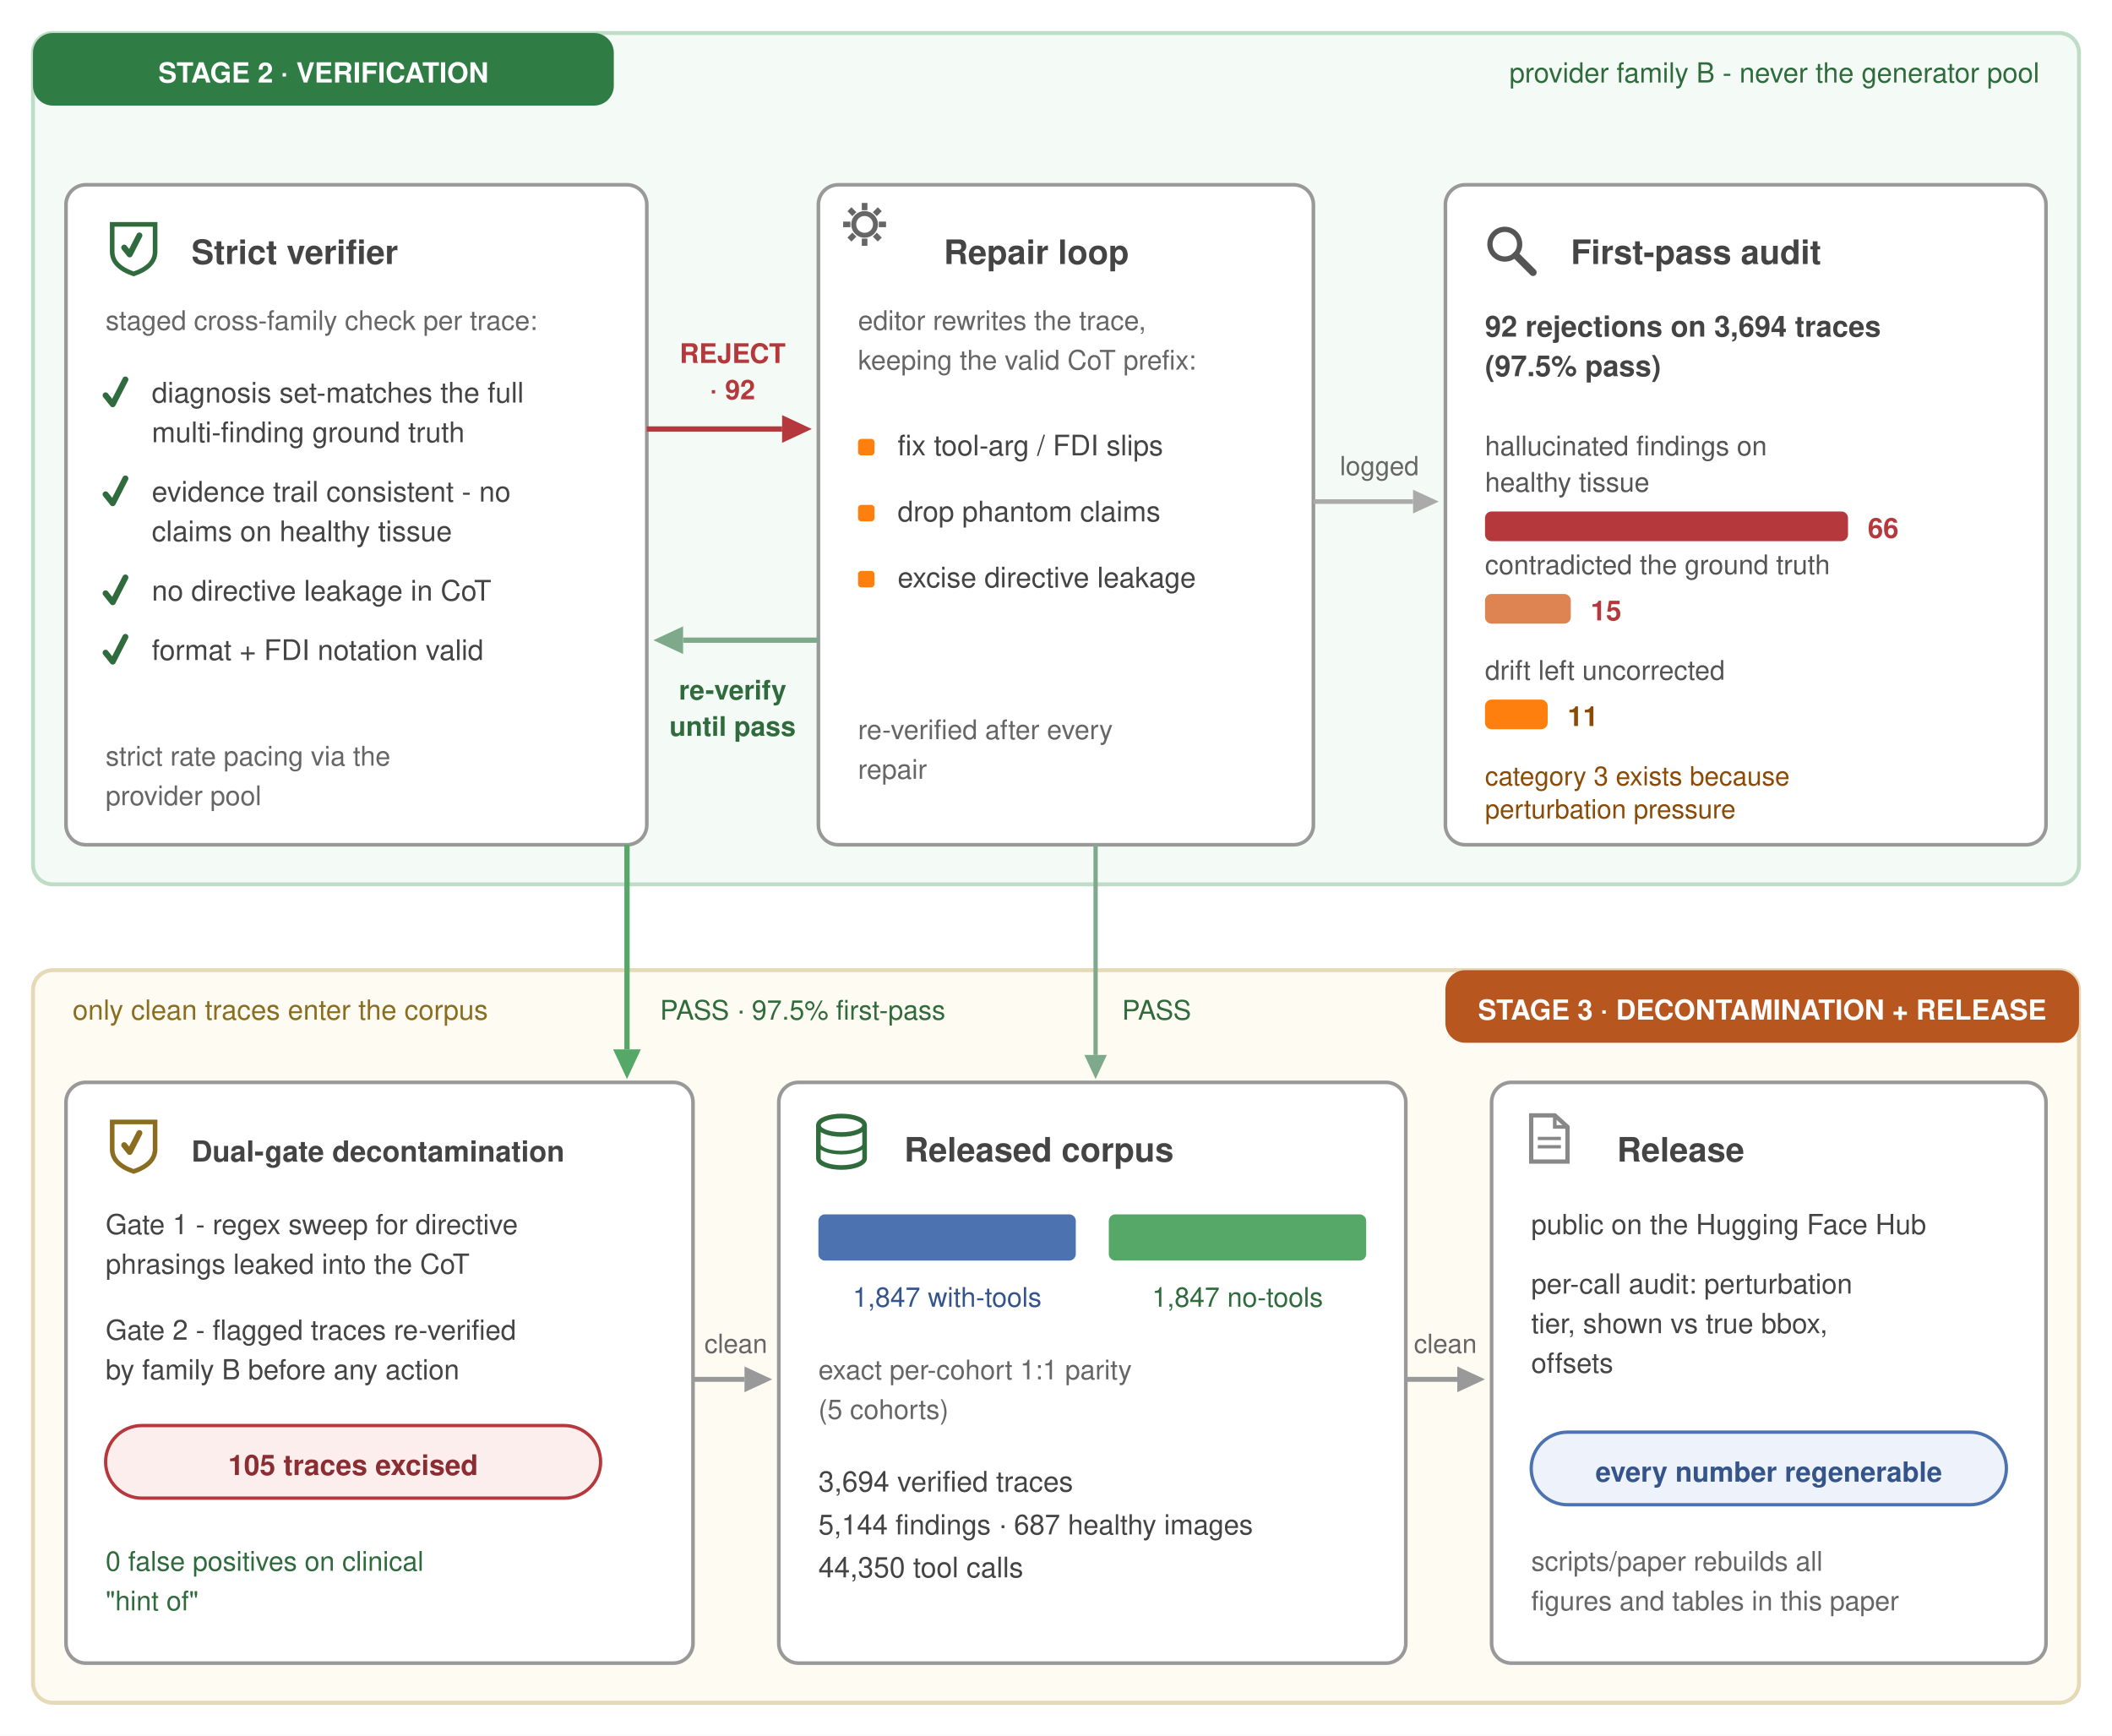
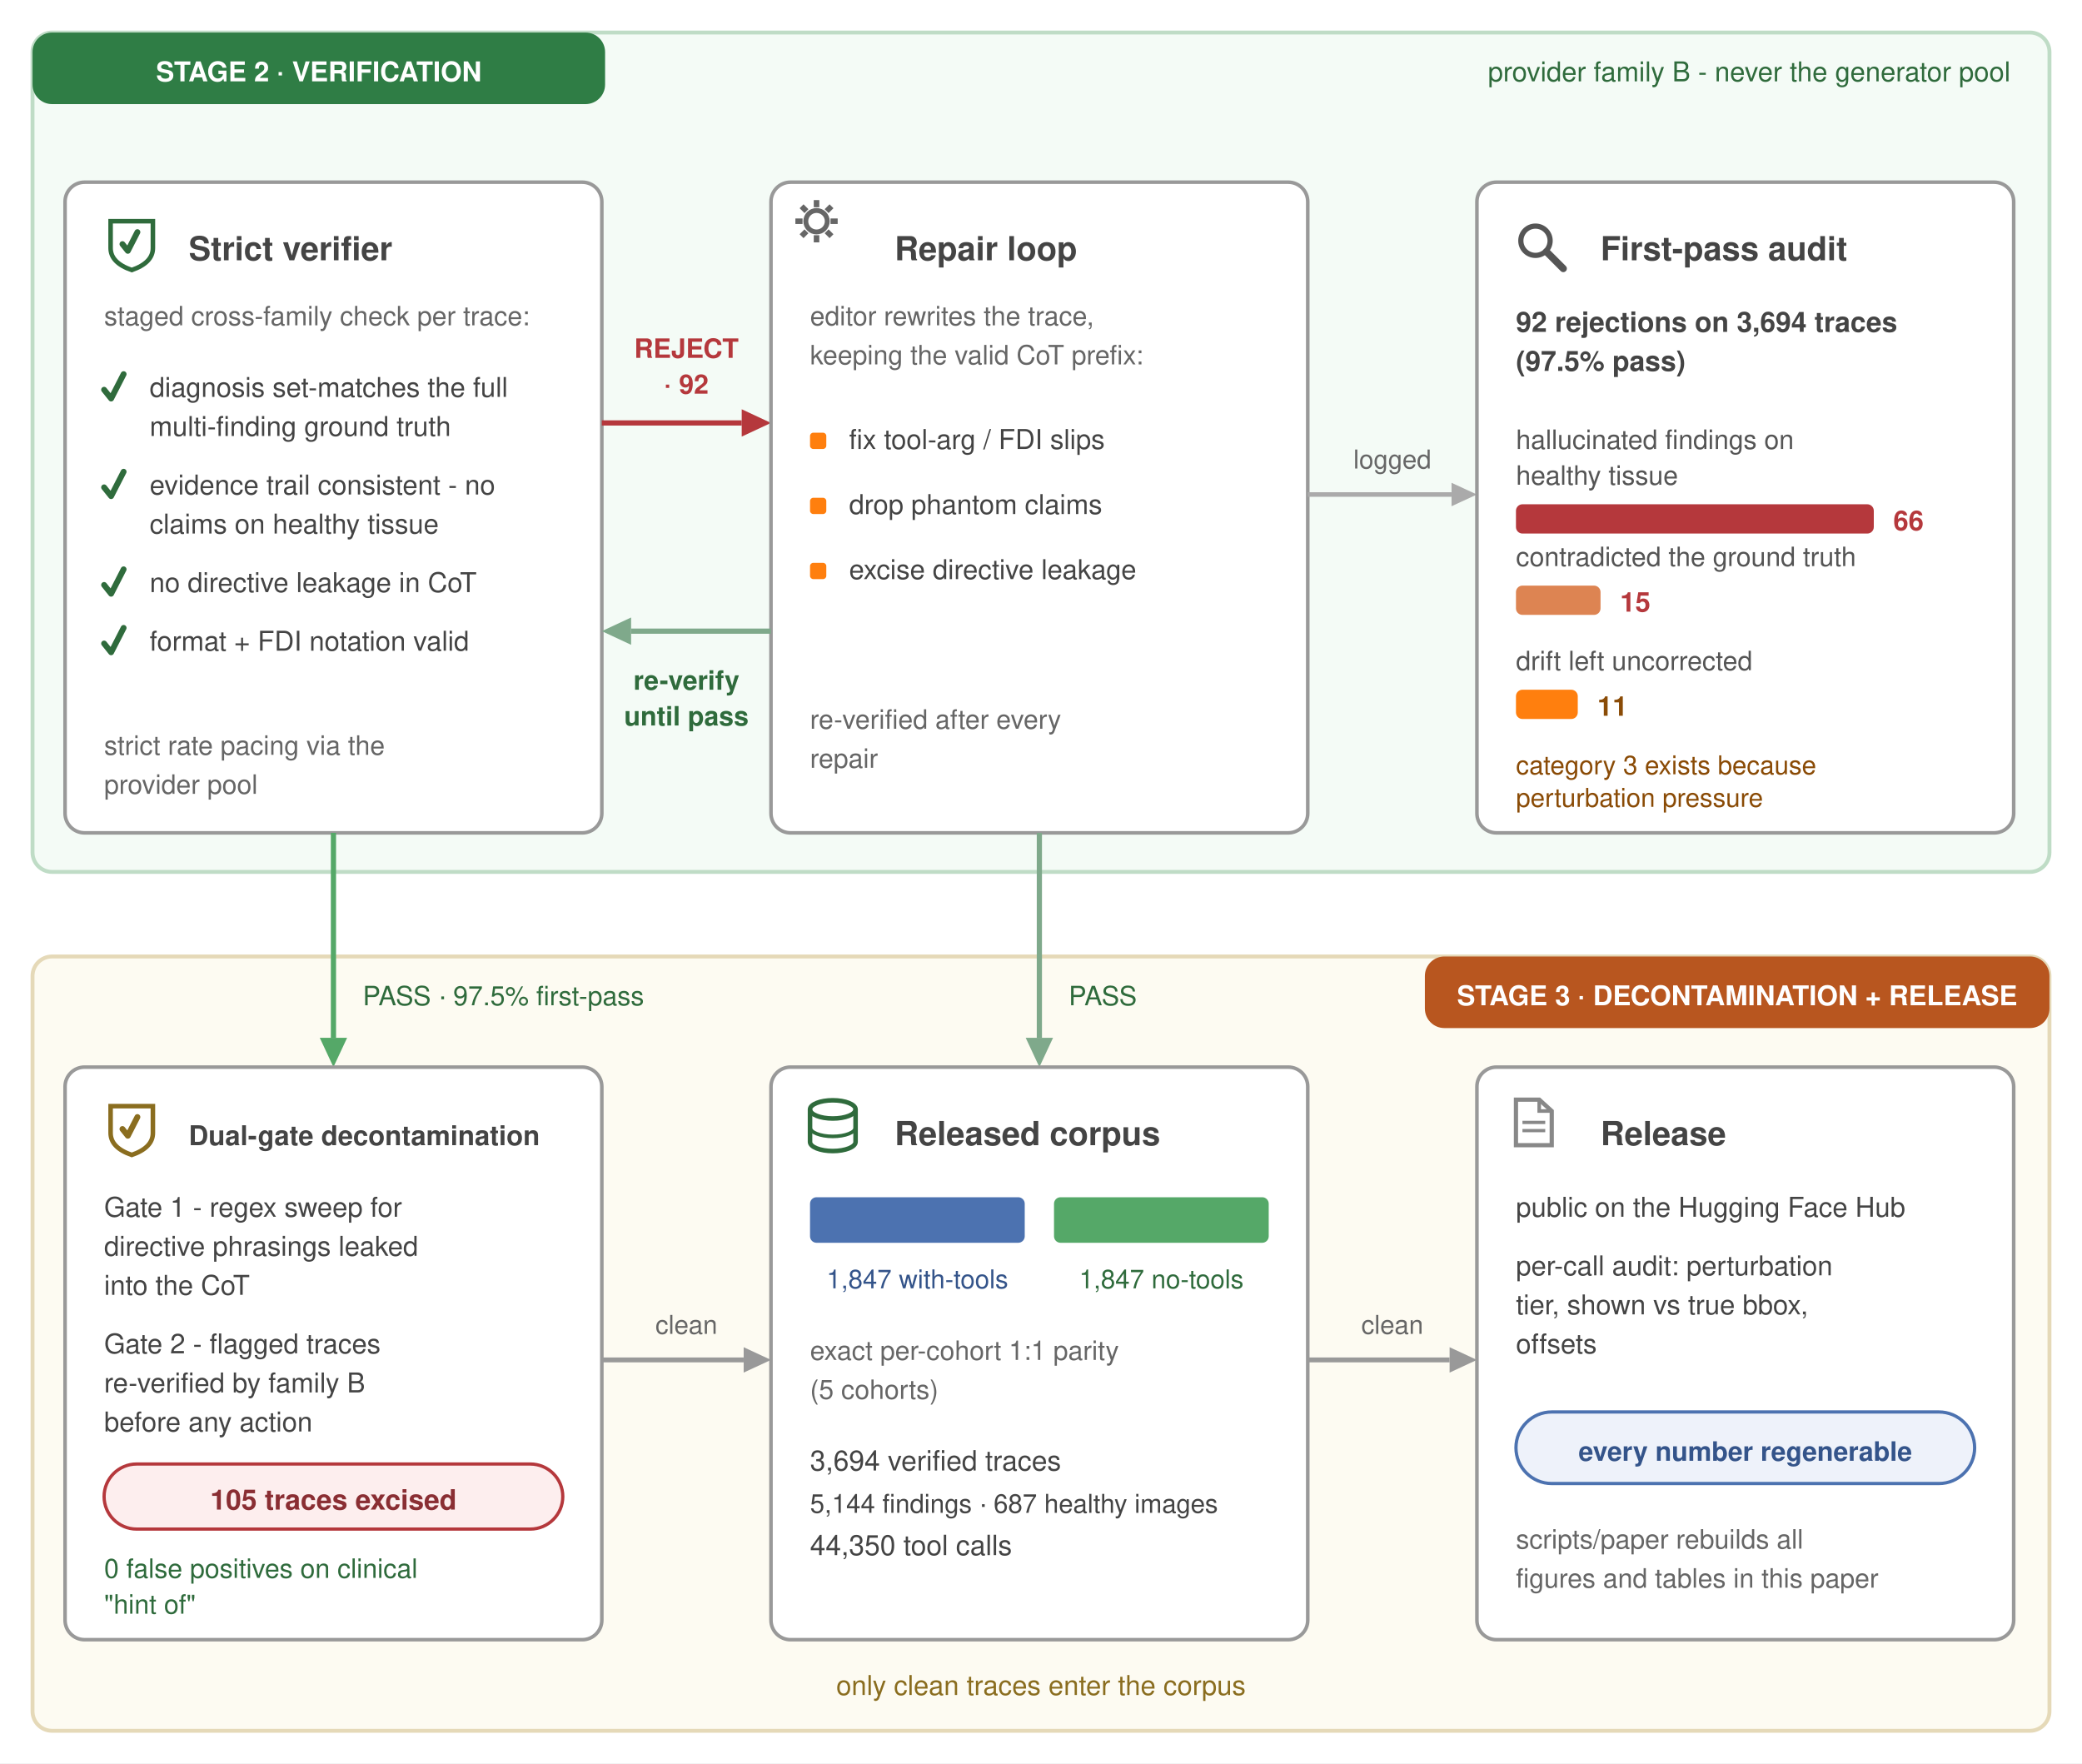
- <svg xmlns="http://www.w3.org/2000/svg" width="640" height="526" viewBox="0 0 640 526">
-   <rect width="640" height="526" fill="#FFFFFF" />
+ <svg xmlns="http://www.w3.org/2000/svg" width="640" height="542" viewBox="0 0 640 542">
+   <rect width="640" height="542" fill="#FFFFFF" />
  <rect x="10" y="10" width="620" height="258" rx="6" fill="#F4FBF6" stroke="#BFDCC6" stroke-width="1.2" />
  <rect x="10" y="10" width="176" height="22" rx="6" fill="#2F7D45" stroke="none" stroke-width="0" />
  <text x="98.0" y="25" font-family="Helvetica" font-size="8.4" font-weight="bold" text-anchor="middle" fill="#FFFFFF">STAGE 2 · VERIFICATION</text>
  <text x="618" y="25" font-family="Helvetica" font-size="8.4" text-anchor="end" fill="#2F6B3C">provider family B - never the generator pool</text>
-   <rect x="20" y="56" width="176" height="200" rx="6" fill="#FFFFFF" stroke="#999999" stroke-width="1.1" />
+   <rect x="20" y="56" width="165" height="200" rx="6" fill="#FFFFFF" stroke="#999999" stroke-width="1.1" />
  <path d="M 34 68 L 47.0 68 L 47.0 76.25 Q 47.0 80.75 40.5 83.0 Q 34 80.75 34 76.25 Z" fill="none" stroke="#2F6B3C" stroke-width="1.4" />
  <path d="M 37.64 75.03 L 39.296 77.1 L 42.24 71.35" fill="none" stroke="#2F6B3C" stroke-width="1.8" stroke-linecap="round" stroke-linejoin="round" />
  <text x="58" y="80" font-family="Helvetica" font-size="10.2" font-weight="bold" fill="#444444">Strict verifier</text>
  <text x="32" y="100" font-family="Helvetica" font-size="8.2" fill="#666666">staged cross-family check per trace:</text>
  <path d="M 32 119.8 L 34.16 122.5 L 38.0 115.0" fill="none" stroke="#2F6B3C" stroke-width="1.8" stroke-linecap="round" stroke-linejoin="round" />
-   <text x="46" y="122" font-family="Helvetica" font-size="8.6" fill="#444444">diagnosis set-matches the full</text>
-   <text x="46" y="134" font-family="Helvetica" font-size="8.6" fill="#444444">multi-finding ground truth</text>
+   <text x="46" y="122" font-family="Helvetica" font-size="8.4" fill="#444444">diagnosis set-matches the full</text>
+   <text x="46" y="134" font-family="Helvetica" font-size="8.4" fill="#444444">multi-finding ground truth</text>
  <path d="M 32 149.8 L 34.16 152.5 L 38.0 145.0" fill="none" stroke="#2F6B3C" stroke-width="1.8" stroke-linecap="round" stroke-linejoin="round" />
-   <text x="46" y="152" font-family="Helvetica" font-size="8.6" fill="#444444">evidence trail consistent - no</text>
-   <text x="46" y="164" font-family="Helvetica" font-size="8.6" fill="#444444">claims on healthy tissue</text>
+   <text x="46" y="152" font-family="Helvetica" font-size="8.4" fill="#444444">evidence trail consistent - no</text>
+   <text x="46" y="164" font-family="Helvetica" font-size="8.4" fill="#444444">claims on healthy tissue</text>
  <path d="M 32 179.8 L 34.16 182.5 L 38.0 175.0" fill="none" stroke="#2F6B3C" stroke-width="1.8" stroke-linecap="round" stroke-linejoin="round" />
-   <text x="46" y="182" font-family="Helvetica" font-size="8.6" fill="#444444">no directive leakage in CoT</text>
+   <text x="46" y="182" font-family="Helvetica" font-size="8.4" fill="#444444">no directive leakage in CoT</text>
  <path d="M 32 197.8 L 34.16 200.5 L 38.0 193.0" fill="none" stroke="#2F6B3C" stroke-width="1.8" stroke-linecap="round" stroke-linejoin="round" />
-   <text x="46" y="200" font-family="Helvetica" font-size="8.6" fill="#444444">format + FDI notation valid</text>
+   <text x="46" y="200" font-family="Helvetica" font-size="8.4" fill="#444444">format + FDI notation valid</text>
  <text x="32" y="232" font-family="Helvetica" font-size="8.2" fill="#666666">strict rate pacing via the</text>
  <text x="32" y="244" font-family="Helvetica" font-size="8.2" fill="#666666">provider pool</text>
-   <polyline points="196.0,130.0 237.0,130.0" fill="none" stroke="#B5383C" stroke-width="1.6" />
-   <polygon points="246.0,130.0 237.0,134.2 237.0,125.8" fill="#B5383C" stroke="none" />
-   <text x="222.0" y="110" font-family="Helvetica" font-size="8.2" font-weight="bold" text-anchor="middle" fill="#B5383C">REJECT</text>
-   <text x="222.0" y="121" font-family="Helvetica" font-size="8.2" font-weight="bold" text-anchor="middle" fill="#B5383C">· 92</text>
-   <rect x="248" y="56" width="150" height="200" rx="6" fill="#FFFFFF" stroke="#999999" stroke-width="1.1" />
-   <circle cx="262" cy="68" r="3.3" fill="none" stroke="#666666" stroke-width="1.5" />
-   <line x1="266.3" y1="68.0" x2="268.5" y2="68.0" stroke="#666666" stroke-width="1.7" />
-   <line x1="265.1" y1="71.1" x2="266.6" y2="72.6" stroke="#666666" stroke-width="1.7" />
-   <line x1="262.0" y1="72.3" x2="262.0" y2="74.5" stroke="#666666" stroke-width="1.7" />
-   <line x1="258.9" y1="71.1" x2="257.4" y2="72.6" stroke="#666666" stroke-width="1.7" />
-   <line x1="257.7" y1="68.0" x2="255.5" y2="68.0" stroke="#666666" stroke-width="1.7" />
-   <line x1="258.9" y1="64.9" x2="257.4" y2="63.4" stroke="#666666" stroke-width="1.7" />
-   <line x1="262.0" y1="63.7" x2="262.0" y2="61.5" stroke="#666666" stroke-width="1.7" />
-   <line x1="265.1" y1="64.9" x2="266.6" y2="63.4" stroke="#666666" stroke-width="1.7" />
-   <text x="286" y="80" font-family="Helvetica" font-size="10.2" font-weight="bold" fill="#444444">Repair loop</text>
-   <text x="260" y="100" font-family="Helvetica" font-size="8.2" fill="#666666">editor rewrites the trace,</text>
-   <text x="260" y="112" font-family="Helvetica" font-size="8.2" fill="#666666">keeping the valid CoT prefix:</text>
-   <rect x="260" y="133" width="5" height="5" rx="1" fill="#ff7f0e" stroke="none" stroke-width="0" />
-   <text x="272" y="138" font-family="Helvetica" font-size="8.6" fill="#444444">fix tool-arg / FDI slips</text>
-   <rect x="260" y="153" width="5" height="5" rx="1" fill="#ff7f0e" stroke="none" stroke-width="0" />
-   <text x="272" y="158" font-family="Helvetica" font-size="8.6" fill="#444444">drop phantom claims</text>
-   <rect x="260" y="173" width="5" height="5" rx="1" fill="#ff7f0e" stroke="none" stroke-width="0" />
-   <text x="272" y="178" font-family="Helvetica" font-size="8.6" fill="#444444">excise directive leakage</text>
-   <text x="260" y="224" font-family="Helvetica" font-size="8.2" fill="#666666">re-verified after every</text>
-   <text x="260" y="236" font-family="Helvetica" font-size="8.2" fill="#666666">repair</text>
-   <polyline points="248.0,194.0 207.0,194.0" fill="none" stroke="#7FA98B" stroke-width="1.6" />
-   <polygon points="198.0,194.0 207.0,189.8 207.0,198.2" fill="#7FA98B" stroke="none" />
-   <text x="222.0" y="212" font-family="Helvetica" font-size="8.2" font-weight="bold" text-anchor="middle" fill="#2F6B3C">re-verify</text>
-   <text x="222.0" y="223" font-family="Helvetica" font-size="8.2" font-weight="bold" text-anchor="middle" fill="#2F6B3C">until pass</text>
-   <polyline points="398.0,152.0 428.2,152.0" fill="none" stroke="#AAAAAA" stroke-width="1.4" />
-   <polygon points="436.0,152.0 428.2,155.6 428.2,148.4" fill="#AAAAAA" stroke="none" />
-   <text x="418.0" y="144" font-family="Helvetica" font-size="8.0" text-anchor="middle" fill="#666666">logged</text>
-   <rect x="438" y="56" width="182" height="200" rx="6" fill="#FFFFFF" stroke="#999999" stroke-width="1.1" />
-   <circle cx="456" cy="74" r="4.5" fill="none" stroke="#555555" stroke-width="1.6" />
-   <line x1="459.375" y1="77.375" x2="464.55" y2="82.55" stroke="#555555" stroke-width="2.2" stroke-linecap="round" />
-   <text x="476" y="80" font-family="Helvetica" font-size="10.2" font-weight="bold" fill="#444444">First-pass audit</text>
-   <text x="450" y="102" font-family="Helvetica" font-size="8.8" font-weight="bold" fill="#444444">92 rejections on 3,694 traces</text>
-   <text x="450" y="114" font-family="Helvetica" font-size="8.8" font-weight="bold" fill="#444444">(97.5% pass)</text>
-   <text x="450" y="138" font-family="Helvetica" font-size="8.2" fill="#555555">hallucinated findings on</text>
-   <text x="450" y="149" font-family="Helvetica" font-size="8.2" fill="#555555">healthy tissue</text>
-   <rect x="450" y="155" width="110" height="9" rx="2" fill="#B5383C" stroke="none" stroke-width="0" />
-   <text x="566" y="163" font-family="Helvetica" font-size="8.4" font-weight="bold" fill="#B5383C">66</text>
-   <text x="450" y="174" font-family="Helvetica" font-size="8.2" fill="#555555">contradicted the ground truth</text>
-   <rect x="450" y="180" width="26" height="9" rx="2" fill="#DD8452" stroke="none" stroke-width="0" />
-   <text x="482" y="188" font-family="Helvetica" font-size="8.4" font-weight="bold" fill="#B5383C">15</text>
-   <text x="450" y="206" font-family="Helvetica" font-size="8.2" fill="#555555">drift left uncorrected</text>
-   <rect x="450" y="212" width="19" height="9" rx="2" fill="#ff7f0e" stroke="none" stroke-width="0" />
-   <text x="475" y="220" font-family="Helvetica" font-size="8.4" font-weight="bold" fill="#8A4B06">11</text>
-   <text x="450" y="238" font-family="Helvetica" font-size="8.0" fill="#8A4B06">category 3 exists because</text>
-   <text x="450" y="248" font-family="Helvetica" font-size="8.0" fill="#8A4B06">perturbation pressure</text>
-   <rect x="10" y="294" width="620" height="222" rx="6" fill="#FDFBF2" stroke="#E5D9B8" stroke-width="1.2" />
+   <polyline points="185.0,130.0 228.0,130.0" fill="none" stroke="#B5383C" stroke-width="1.6" />
+   <polygon points="237.0,130.0 228.0,134.2 228.0,125.8" fill="#B5383C" stroke="none" />
+   <text x="211.0" y="110" font-family="Helvetica" font-size="8.2" font-weight="bold" text-anchor="middle" fill="#B5383C">REJECT</text>
+   <text x="211.0" y="121" font-family="Helvetica" font-size="8.2" font-weight="bold" text-anchor="middle" fill="#B5383C">· 92</text>
+   <rect x="237" y="56" width="165" height="200" rx="6" fill="#FFFFFF" stroke="#999999" stroke-width="1.1" />
+   <circle cx="251" cy="68" r="3.3" fill="none" stroke="#666666" stroke-width="1.5" />
+   <line x1="255.3" y1="68.0" x2="257.5" y2="68.0" stroke="#666666" stroke-width="1.7" />
+   <line x1="254.1" y1="71.1" x2="255.6" y2="72.6" stroke="#666666" stroke-width="1.7" />
+   <line x1="251.0" y1="72.3" x2="251.0" y2="74.5" stroke="#666666" stroke-width="1.7" />
+   <line x1="247.9" y1="71.1" x2="246.4" y2="72.6" stroke="#666666" stroke-width="1.7" />
+   <line x1="246.7" y1="68.0" x2="244.5" y2="68.0" stroke="#666666" stroke-width="1.7" />
+   <line x1="247.9" y1="64.9" x2="246.4" y2="63.4" stroke="#666666" stroke-width="1.7" />
+   <line x1="251.0" y1="63.7" x2="251.0" y2="61.5" stroke="#666666" stroke-width="1.7" />
+   <line x1="254.1" y1="64.9" x2="255.6" y2="63.4" stroke="#666666" stroke-width="1.7" />
+   <text x="275" y="80" font-family="Helvetica" font-size="10.2" font-weight="bold" fill="#444444">Repair loop</text>
+   <text x="249" y="100" font-family="Helvetica" font-size="8.2" fill="#666666">editor rewrites the trace,</text>
+   <text x="249" y="112" font-family="Helvetica" font-size="8.2" fill="#666666">keeping the valid CoT prefix:</text>
+   <rect x="249" y="133" width="5" height="5" rx="1" fill="#ff7f0e" stroke="none" stroke-width="0" />
+   <text x="261" y="138" font-family="Helvetica" font-size="8.4" fill="#444444">fix tool-arg / FDI slips</text>
+   <rect x="249" y="153" width="5" height="5" rx="1" fill="#ff7f0e" stroke="none" stroke-width="0" />
+   <text x="261" y="158" font-family="Helvetica" font-size="8.4" fill="#444444">drop phantom claims</text>
+   <rect x="249" y="173" width="5" height="5" rx="1" fill="#ff7f0e" stroke="none" stroke-width="0" />
+   <text x="261" y="178" font-family="Helvetica" font-size="8.4" fill="#444444">excise directive leakage</text>
+   <text x="249" y="224" font-family="Helvetica" font-size="8.2" fill="#666666">re-verified after every</text>
+   <text x="249" y="236" font-family="Helvetica" font-size="8.2" fill="#666666">repair</text>
+   <polyline points="237.0,194.0 194.0,194.0" fill="none" stroke="#7FA98B" stroke-width="1.6" />
+   <polygon points="185.0,194.0 194.0,189.8 194.0,198.2" fill="#7FA98B" stroke="none" />
+   <text x="211.0" y="212" font-family="Helvetica" font-size="8.2" font-weight="bold" text-anchor="middle" fill="#2F6B3C">re-verify</text>
+   <text x="211.0" y="223" font-family="Helvetica" font-size="8.2" font-weight="bold" text-anchor="middle" fill="#2F6B3C">until pass</text>
+   <polyline points="402.0,152.0 446.2,152.0" fill="none" stroke="#AAAAAA" stroke-width="1.4" />
+   <polygon points="454.0,152.0 446.2,155.6 446.2,148.4" fill="#AAAAAA" stroke="none" />
+   <text x="428.0" y="144" font-family="Helvetica" font-size="8.0" text-anchor="middle" fill="#666666">logged</text>
+   <rect x="454" y="56" width="165" height="200" rx="6" fill="#FFFFFF" stroke="#999999" stroke-width="1.1" />
+   <circle cx="472" cy="74" r="4.5" fill="none" stroke="#555555" stroke-width="1.6" />
+   <line x1="475.375" y1="77.375" x2="480.55" y2="82.55" stroke="#555555" stroke-width="2.2" stroke-linecap="round" />
+   <text x="492" y="80" font-family="Helvetica" font-size="10.2" font-weight="bold" fill="#444444">First-pass audit</text>
+   <text x="466" y="102" font-family="Helvetica" font-size="8.6" font-weight="bold" fill="#444444">92 rejections on 3,694 traces</text>
+   <text x="466" y="114" font-family="Helvetica" font-size="8.6" font-weight="bold" fill="#444444">(97.5% pass)</text>
+   <text x="466" y="138" font-family="Helvetica" font-size="8.2" fill="#555555">hallucinated findings on</text>
+   <text x="466" y="149" font-family="Helvetica" font-size="8.2" fill="#555555">healthy tissue</text>
+   <rect x="466" y="155" width="110" height="9" rx="2" fill="#B5383C" stroke="none" stroke-width="0" />
+   <text x="582" y="163" font-family="Helvetica" font-size="8.4" font-weight="bold" fill="#B5383C">66</text>
+   <text x="466" y="174" font-family="Helvetica" font-size="8.2" fill="#555555">contradicted the ground truth</text>
+   <rect x="466" y="180" width="26" height="9" rx="2" fill="#DD8452" stroke="none" stroke-width="0" />
+   <text x="498" y="188" font-family="Helvetica" font-size="8.4" font-weight="bold" fill="#B5383C">15</text>
+   <text x="466" y="206" font-family="Helvetica" font-size="8.2" fill="#555555">drift left uncorrected</text>
+   <rect x="466" y="212" width="19" height="9" rx="2" fill="#ff7f0e" stroke="none" stroke-width="0" />
+   <text x="491" y="220" font-family="Helvetica" font-size="8.4" font-weight="bold" fill="#8A4B06">11</text>
+   <text x="466" y="238" font-family="Helvetica" font-size="8.0" fill="#8A4B06">category 3 exists because</text>
+   <text x="466" y="248" font-family="Helvetica" font-size="8.0" fill="#8A4B06">perturbation pressure</text>
+   <rect x="10" y="294" width="620" height="238" rx="6" fill="#FDFBF2" stroke="#E5D9B8" stroke-width="1.2" />
  <rect x="438" y="294" width="192" height="22" rx="6" fill="#B8561F" stroke="none" stroke-width="0" />
  <text x="534.0" y="309" font-family="Helvetica" font-size="8.4" font-weight="bold" text-anchor="middle" fill="#FFFFFF">STAGE 3 · DECONTAMINATION + RELEASE</text>
-   <text x="22" y="309" font-family="Helvetica" font-size="8.4" fill="#8A6D1F">only clean traces enter the corpus</text>
-   <polyline points="190.0,256.0 190.0,318.0" fill="none" stroke="#55A868" stroke-width="1.6" />
-   <polygon points="190.0,327.0 185.8,318.0 194.2,318.0" fill="#55A868" stroke="none" />
-   <text x="200" y="309" font-family="Helvetica" font-size="8.2" fill="#2F6B3C">PASS · 97.5% first-pass</text>
-   <polyline points="332.0,256.0 332.0,319.7" fill="none" stroke="#7FA98B" stroke-width="1.3" />
-   <polygon points="332.0,327.0 328.6,319.7 335.4,319.7" fill="#7FA98B" stroke="none" />
-   <text x="340" y="309" font-family="Helvetica" font-size="8.2" fill="#2F6B3C">PASS</text>
-   <rect x="20" y="328" width="190" height="176" rx="6" fill="#FFFFFF" stroke="#999999" stroke-width="1.1" />
+   <text x="320" y="521" font-family="Helvetica" font-size="8.4" text-anchor="middle" fill="#8A6D1F">only clean traces enter the corpus</text>
+   <polyline points="102.5,256.0 102.5,319.0" fill="none" stroke="#55A868" stroke-width="1.6" />
+   <polygon points="102.5,328.0 98.3,319.0 106.7,319.0" fill="#55A868" stroke="none" />
+   <text x="111.5" y="309" font-family="Helvetica" font-size="8.2" fill="#2F6B3C">PASS · 97.5% first-pass</text>
+   <polyline points="319.5,256.0 319.5,319.0" fill="none" stroke="#7FA98B" stroke-width="1.6" />
+   <polygon points="319.5,328.0 315.3,319.0 323.7,319.0" fill="#7FA98B" stroke="none" />
+   <text x="328.5" y="309" font-family="Helvetica" font-size="8.2" fill="#2F6B3C">PASS</text>
+   <rect x="20" y="328" width="165" height="176" rx="6" fill="#FFFFFF" stroke="#999999" stroke-width="1.1" />
  <path d="M 34 340 L 47.0 340 L 47.0 348.25 Q 47.0 352.75 40.5 355.0 Q 34 352.75 34 348.25 Z" fill="none" stroke="#8A6D1F" stroke-width="1.4" />
  <path d="M 37.64 347.03 L 39.296 349.1 L 42.24 343.35" fill="none" stroke="#8A6D1F" stroke-width="1.8" stroke-linecap="round" stroke-linejoin="round" />
-   <text x="58" y="352" font-family="Helvetica" font-size="8.8" font-weight="bold" fill="#444444">Dual-gate decontamination</text>
-   <text x="32" y="374" font-family="Helvetica" font-size="8.4" fill="#444444">Gate 1 - regex sweep for directive</text>
-   <text x="32" y="386" font-family="Helvetica" font-size="8.4" fill="#444444">phrasings leaked into the CoT</text>
-   <text x="32" y="406" font-family="Helvetica" font-size="8.4" fill="#444444">Gate 2 - flagged traces re-verified</text>
-   <text x="32" y="418" font-family="Helvetica" font-size="8.4" fill="#444444">by family B before any action</text>
-   <rect x="32" y="432" width="150" height="22" rx="11" fill="#FDEEEE" stroke="#B5383C" stroke-width="1.0" />
-   <text x="107" y="447" font-family="Helvetica" font-size="8.6" font-weight="bold" text-anchor="middle" fill="#8A2E33">105 traces excised</text>
-   <text x="32" y="476" font-family="Helvetica" font-size="8.2" fill="#2F6B3C">0 false positives on clinical</text>
-   <text x="32" y="488" font-family="Helvetica" font-size="8.2" fill="#2F6B3C">"hint of"</text>
-   <polyline points="210.0,418.0 225.6,418.0" fill="none" stroke="#999999" stroke-width="1.5" />
-   <polygon points="234.0,418.0 225.6,421.9 225.6,414.1" fill="#999999" stroke="none" />
-   <text x="223.0" y="410" font-family="Helvetica" font-size="8.0" text-anchor="middle" fill="#666666">clean</text>
-   <rect x="236" y="328" width="190" height="176" rx="6" fill="#FFFFFF" stroke="#999999" stroke-width="1.1" />
-   <ellipse cx="255.0" cy="341" rx="7.0" ry="2.8" fill="none" stroke="#2F6B3C" stroke-width="1.4" />
-   <path d="M 248 341 L 248 351.0 A 7.0 2.8 0 0 0 262.0 351.0 L 262.0 341" fill="none" stroke="#2F6B3C" stroke-width="1.4" />
-   <path d="M 248 346.5 A 7.0 2.8 0 0 0 262.0 346.5" fill="none" stroke="#2F6B3C" stroke-width="1.1" />
-   <text x="274" y="352" font-family="Helvetica" font-size="10.2" font-weight="bold" fill="#444444">Released corpus</text>
-   <rect x="248" y="368" width="78" height="14" rx="2" fill="#4C72B0" stroke="none" stroke-width="0" />
-   <text x="287" y="396" font-family="Helvetica" font-size="8.2" text-anchor="middle" fill="#34548A">1,847 with-tools</text>
-   <rect x="336" y="368" width="78" height="14" rx="2" fill="#55A868" stroke="none" stroke-width="0" />
-   <text x="375" y="396" font-family="Helvetica" font-size="8.2" text-anchor="middle" fill="#2F6B3C">1,847 no-tools</text>
-   <text x="248" y="418" font-family="Helvetica" font-size="8.2" fill="#666666">exact per-cohort 1:1 parity</text>
-   <text x="248" y="430" font-family="Helvetica" font-size="8.2" fill="#666666">(5 cohorts)</text>
-   <text x="248" y="452" font-family="Helvetica" font-size="8.6" fill="#444444">3,694 verified traces</text>
-   <text x="248" y="465" font-family="Helvetica" font-size="8.4" fill="#444444">5,144 findings · 687 healthy images</text>
-   <text x="248" y="478" font-family="Helvetica" font-size="8.6" fill="#444444">44,350 tool calls</text>
-   <polyline points="426.0,418.0 441.6,418.0" fill="none" stroke="#999999" stroke-width="1.5" />
-   <polygon points="450.0,418.0 441.6,421.9 441.6,414.1" fill="#999999" stroke="none" />
-   <text x="438" y="410" font-family="Helvetica" font-size="8.0" text-anchor="middle" fill="#666666">clean</text>
-   <rect x="452" y="328" width="168" height="176" rx="6" fill="#FFFFFF" stroke="#999999" stroke-width="1.1" />
-   <path d="M 464 338 L 471.15 338 L 475.0 341.5 L 475.0 352.0 L 464 352.0 Z" fill="none" stroke="#888888" stroke-width="1.3" />
-   <path d="M 471.15 338 L 471.15 341.5 L 475.0 341.5" fill="none" stroke="#888888" stroke-width="1.1" />
-   <line x1="466" y1="345.0" x2="473.0" y2="345.0" stroke="#888888" stroke-width="1" />
-   <line x1="466" y1="347.52" x2="473.0" y2="347.52" stroke="#888888" stroke-width="1" />
-   <text x="490" y="352" font-family="Helvetica" font-size="10.2" font-weight="bold" fill="#444444">Release</text>
-   <text x="464" y="374" font-family="Helvetica" font-size="8.4" fill="#444444">public on the Hugging Face Hub</text>
-   <text x="464" y="392" font-family="Helvetica" font-size="8.4" fill="#444444">per-call audit: perturbation</text>
-   <text x="464" y="404" font-family="Helvetica" font-size="8.4" fill="#444444">tier, shown vs true bbox,</text>
-   <text x="464" y="416" font-family="Helvetica" font-size="8.4" fill="#444444">offsets</text>
-   <rect x="464" y="434" width="144" height="22" rx="11" fill="#EEF2FA" stroke="#4C72B0" stroke-width="1.0" />
-   <text x="536.0" y="449" font-family="Helvetica" font-size="8.4" font-weight="bold" text-anchor="middle" fill="#34548A">every number regenerable</text>
-   <text x="464" y="476" font-family="Helvetica" font-size="8.2" fill="#666666">scripts/paper rebuilds all</text>
-   <text x="464" y="488" font-family="Helvetica" font-size="8.2" fill="#666666">figures and tables in this paper</text>
+   <text x="58" y="352" font-family="Helvetica" font-size="8.4" font-weight="bold" fill="#444444">Dual-gate decontamination</text>
+   <text x="32" y="374" font-family="Helvetica" font-size="8.4" fill="#444444">Gate 1 - regex sweep for</text>
+   <text x="32" y="386" font-family="Helvetica" font-size="8.4" fill="#444444">directive phrasings leaked</text>
+   <text x="32" y="398" font-family="Helvetica" font-size="8.4" fill="#444444">into the CoT</text>
+   <text x="32" y="416" font-family="Helvetica" font-size="8.4" fill="#444444">Gate 2 - flagged traces</text>
+   <text x="32" y="428" font-family="Helvetica" font-size="8.4" fill="#444444">re-verified by family B</text>
+   <text x="32" y="440" font-family="Helvetica" font-size="8.4" fill="#444444">before any action</text>
+   <rect x="32" y="450" width="141" height="20" rx="10" fill="#FDEEEE" stroke="#B5383C" stroke-width="1.0" />
+   <text x="102.5" y="464" font-family="Helvetica" font-size="8.6" font-weight="bold" text-anchor="middle" fill="#8A2E33">105 traces excised</text>
+   <text x="32" y="485" font-family="Helvetica" font-size="8.2" fill="#2F6B3C">0 false positives on clinical</text>
+   <text x="32" y="496" font-family="Helvetica" font-size="8.2" fill="#2F6B3C">"hint of"</text>
+   <polyline points="185.0,418.0 228.6,418.0" fill="none" stroke="#999999" stroke-width="1.5" />
+   <polygon points="237.0,418.0 228.6,421.9 228.6,414.1" fill="#999999" stroke="none" />
+   <text x="211.0" y="410" font-family="Helvetica" font-size="8.0" text-anchor="middle" fill="#666666">clean</text>
+   <rect x="237" y="328" width="165" height="176" rx="6" fill="#FFFFFF" stroke="#999999" stroke-width="1.1" />
+   <ellipse cx="256.0" cy="341" rx="7.0" ry="2.8" fill="none" stroke="#2F6B3C" stroke-width="1.4" />
+   <path d="M 249 341 L 249 351.0 A 7.0 2.8 0 0 0 263.0 351.0 L 263.0 341" fill="none" stroke="#2F6B3C" stroke-width="1.4" />
+   <path d="M 249 346.5 A 7.0 2.8 0 0 0 263.0 346.5" fill="none" stroke="#2F6B3C" stroke-width="1.1" />
+   <text x="275" y="352" font-family="Helvetica" font-size="10.2" font-weight="bold" fill="#444444">Released corpus</text>
+   <rect x="249" y="368" width="66" height="14" rx="2" fill="#4C72B0" stroke="none" stroke-width="0" />
+   <text x="282" y="396" font-family="Helvetica" font-size="8.0" text-anchor="middle" fill="#34548A">1,847 with-tools</text>
+   <rect x="324" y="368" width="66" height="14" rx="2" fill="#55A868" stroke="none" stroke-width="0" />
+   <text x="357" y="396" font-family="Helvetica" font-size="8.0" text-anchor="middle" fill="#2F6B3C">1,847 no-tools</text>
+   <text x="249" y="418" font-family="Helvetica" font-size="8.2" fill="#666666">exact per-cohort 1:1 parity</text>
+   <text x="249" y="430" font-family="Helvetica" font-size="8.2" fill="#666666">(5 cohorts)</text>
+   <text x="249" y="452" font-family="Helvetica" font-size="8.6" fill="#444444">3,694 verified traces</text>
+   <text x="249" y="465" font-family="Helvetica" font-size="8.0" fill="#444444">5,144 findings · 687 healthy images</text>
+   <text x="249" y="478" font-family="Helvetica" font-size="8.6" fill="#444444">44,350 tool calls</text>
+   <polyline points="402.0,418.0 445.6,418.0" fill="none" stroke="#999999" stroke-width="1.5" />
+   <polygon points="454.0,418.0 445.6,421.9 445.6,414.1" fill="#999999" stroke="none" />
+   <text x="428.0" y="410" font-family="Helvetica" font-size="8.0" text-anchor="middle" fill="#666666">clean</text>
+   <rect x="454" y="328" width="165" height="176" rx="6" fill="#FFFFFF" stroke="#999999" stroke-width="1.1" />
+   <path d="M 466 338 L 473.15 338 L 477.0 341.5 L 477.0 352.0 L 466 352.0 Z" fill="none" stroke="#888888" stroke-width="1.3" />
+   <path d="M 473.15 338 L 473.15 341.5 L 477.0 341.5" fill="none" stroke="#888888" stroke-width="1.1" />
+   <line x1="468" y1="345.0" x2="475.0" y2="345.0" stroke="#888888" stroke-width="1" />
+   <line x1="468" y1="347.52" x2="475.0" y2="347.52" stroke="#888888" stroke-width="1" />
+   <text x="492" y="352" font-family="Helvetica" font-size="10.2" font-weight="bold" fill="#444444">Release</text>
+   <text x="466" y="374" font-family="Helvetica" font-size="8.4" fill="#444444">public on the Hugging Face Hub</text>
+   <text x="466" y="392" font-family="Helvetica" font-size="8.4" fill="#444444">per-call audit: perturbation</text>
+   <text x="466" y="404" font-family="Helvetica" font-size="8.4" fill="#444444">tier, shown vs true bbox,</text>
+   <text x="466" y="416" font-family="Helvetica" font-size="8.4" fill="#444444">offsets</text>
+   <rect x="466" y="434" width="141" height="22" rx="11" fill="#EEF2FA" stroke="#4C72B0" stroke-width="1.0" />
+   <text x="536.5" y="449" font-family="Helvetica" font-size="8.2" font-weight="bold" text-anchor="middle" fill="#34548A">every number regenerable</text>
+   <text x="466" y="476" font-family="Helvetica" font-size="8.2" fill="#666666">scripts/paper rebuilds all</text>
+   <text x="466" y="488" font-family="Helvetica" font-size="8.2" fill="#666666">figures and tables in this paper</text>
</svg>
